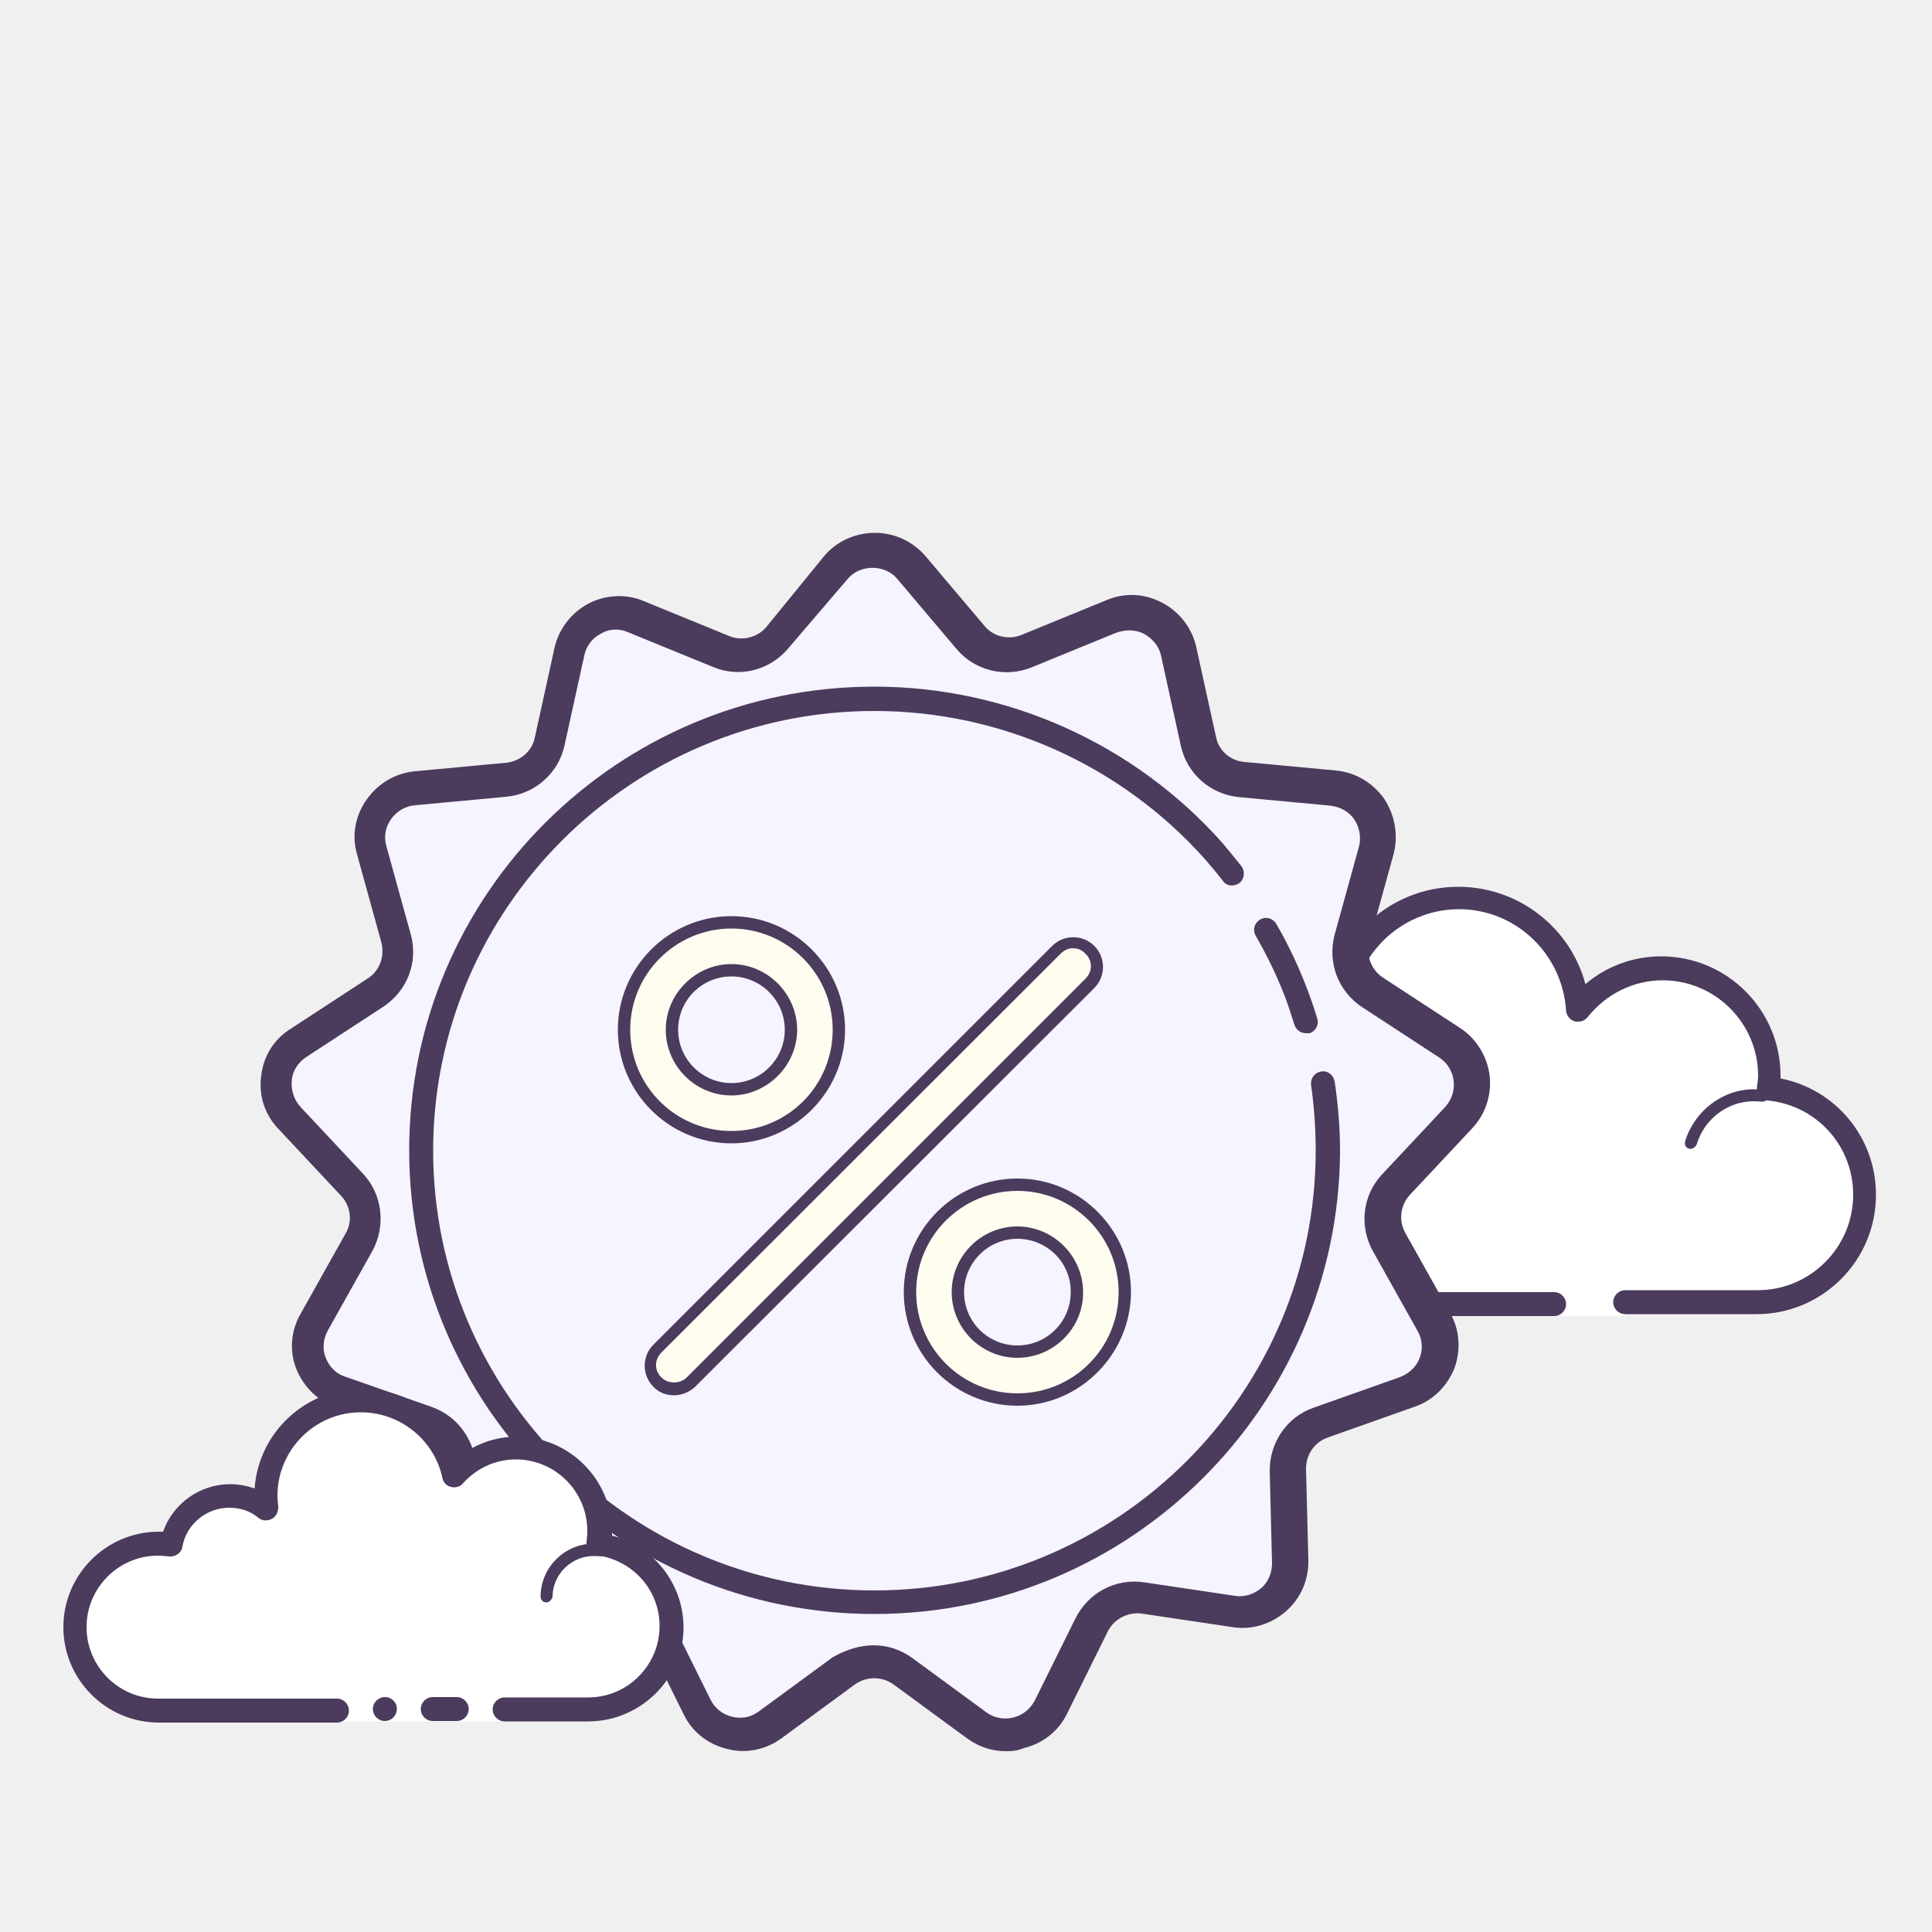
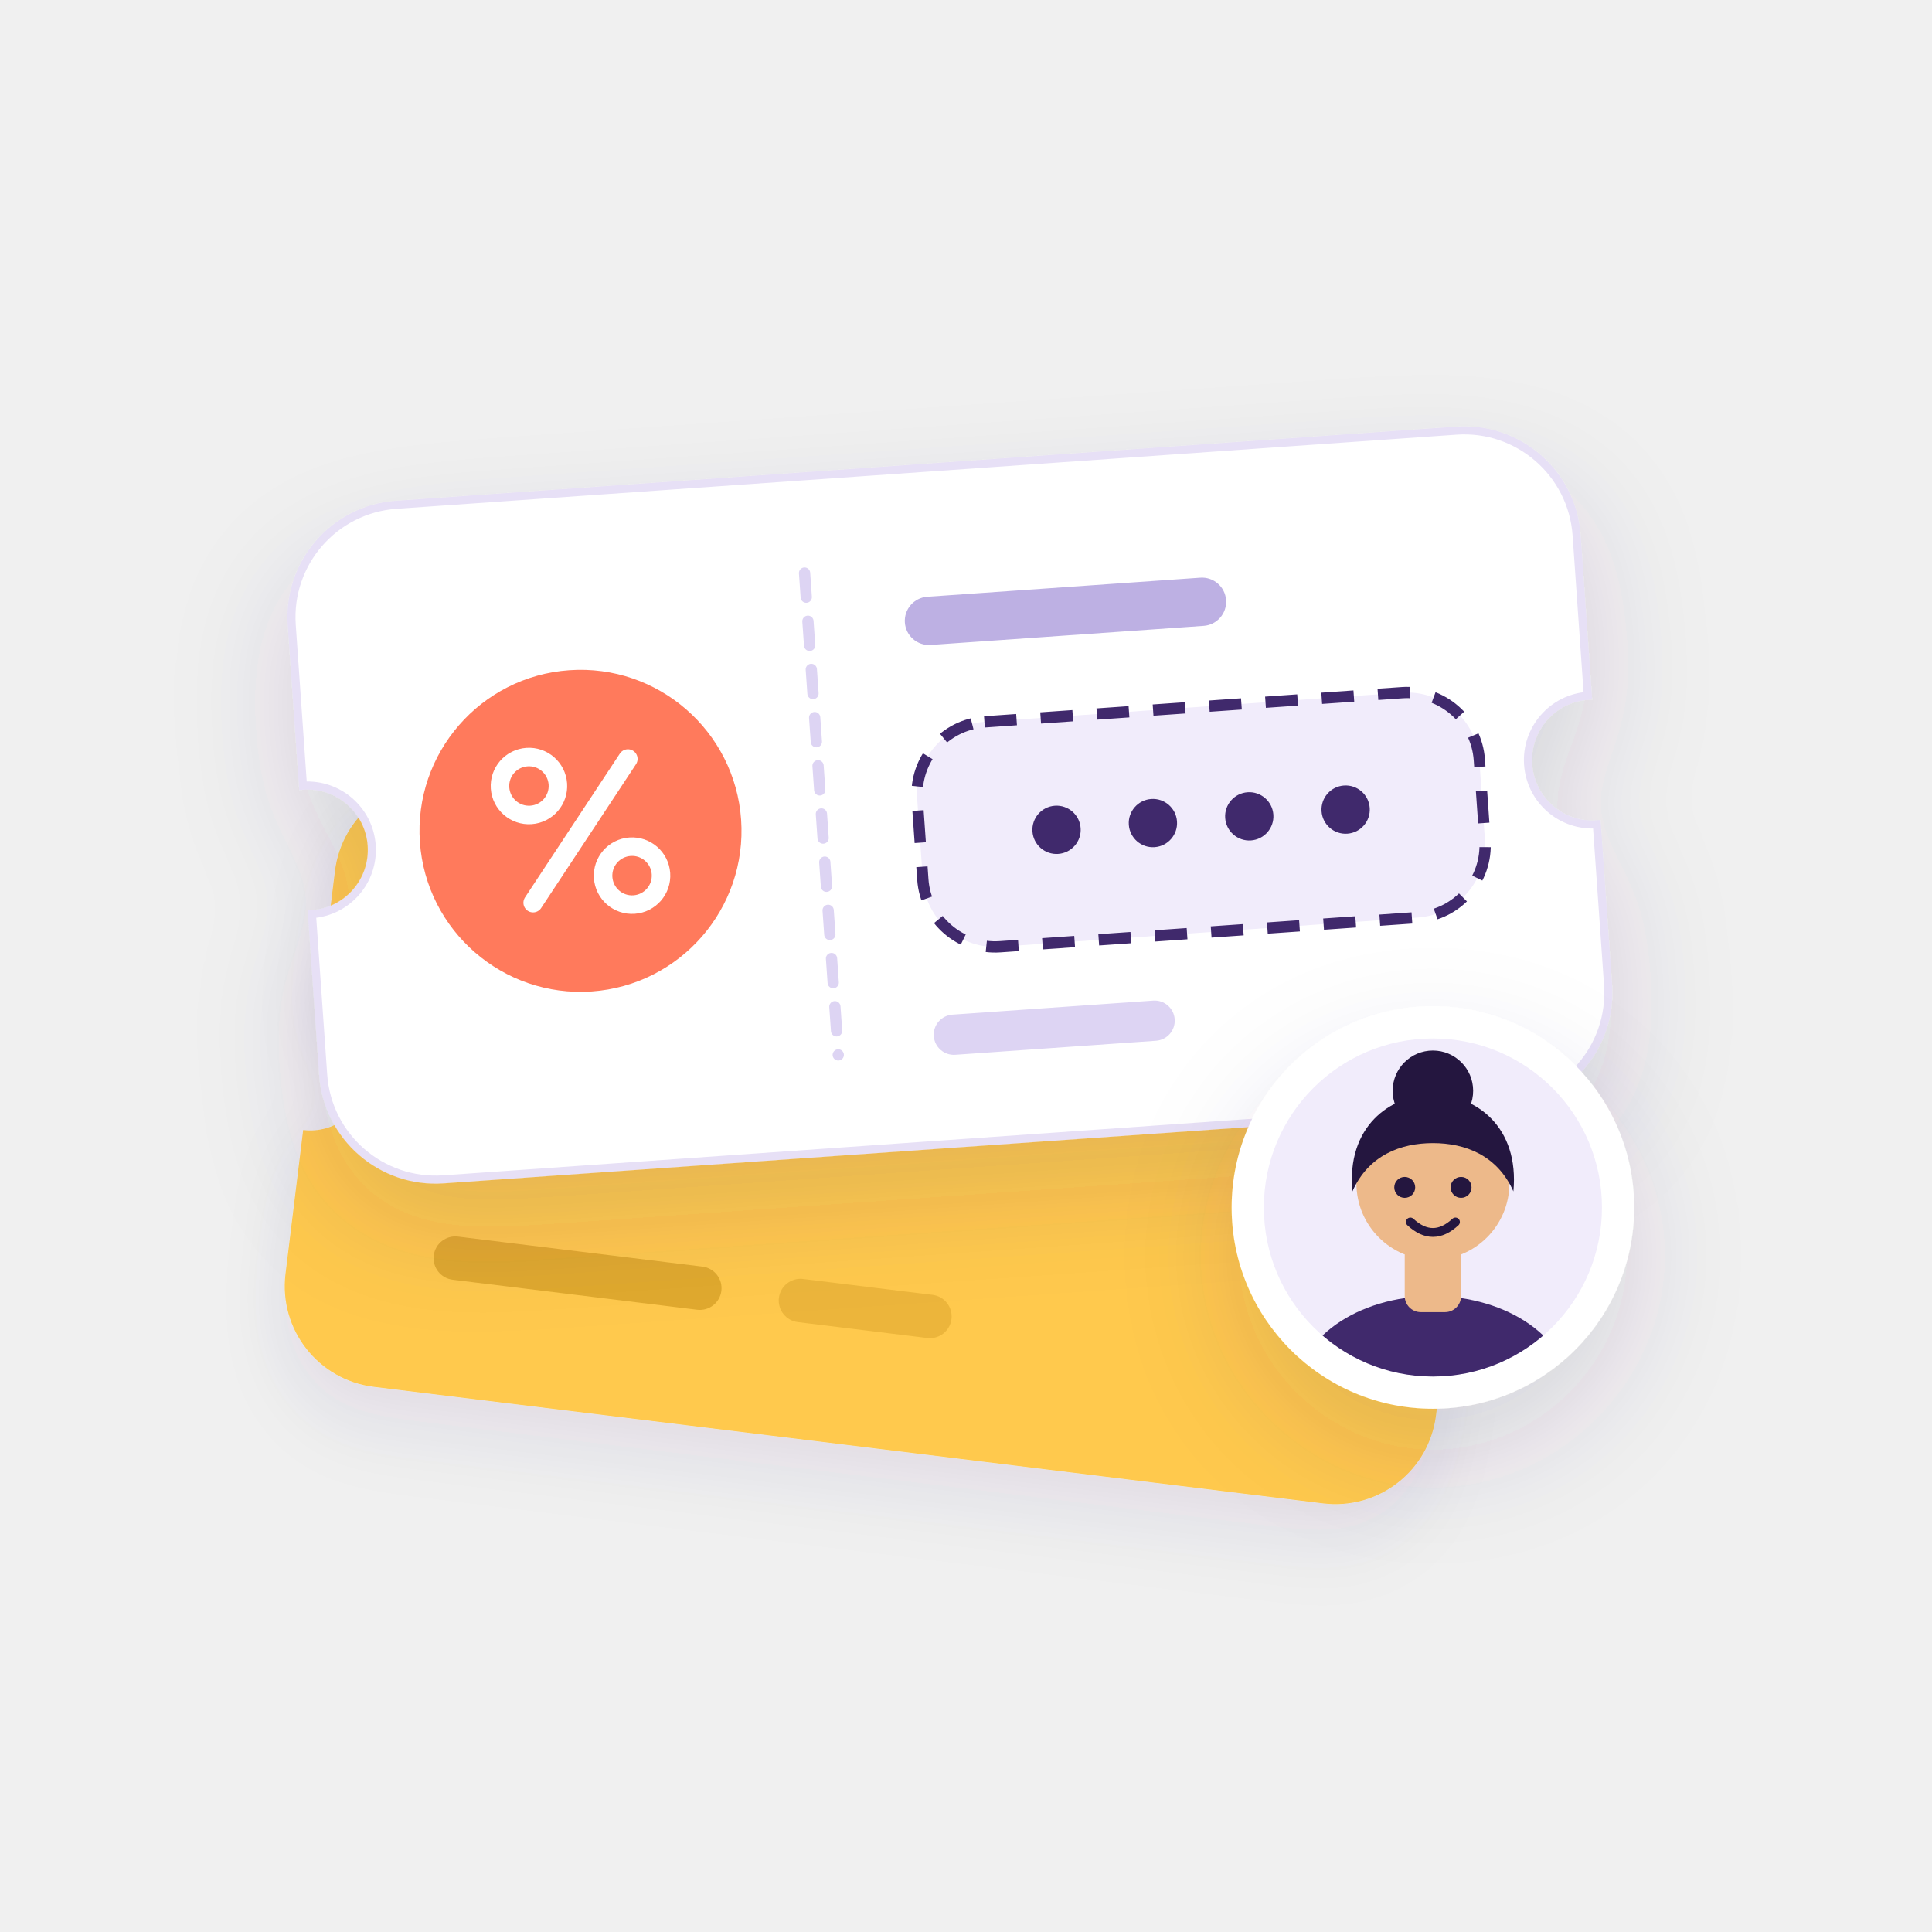
- <svg xmlns="http://www.w3.org/2000/svg" version="1.1" id="Layer_1" x="0px" y="0px" width="500px" height="500px" viewBox="0 0 500 500" enable-background="new 0 0 500 500" xml:space="preserve">
-   <path fill="#FFFFFF" d="M402.1,337.5v3.1h18.5v-3.1c0,0,26.2,0,33.9,0c15.3,0,27.8-12.5,27.8-27.8c0-14.4-11-26-25.1-27.5  c0.1-1.1,0.4-2.2,0.4-3.3c0-15.3-12.5-27.8-27.8-27.8c-8.9,0-16.7,4.2-21.7,10.7c-0.9-16.3-14.2-29.3-30.7-29.3  c-17,0-30.9,13.8-30.9,30.9c0,2.7,0.5,5.3,1.1,7.9c-4-4.8-9.9-7.9-16.5-7.9c-11,0-20,8.3-21.4,18.9c-1.1-0.1-2.2-0.4-3.3-0.4  c-15.3,0-27.8,12.5-27.8,27.8s12.5,27.8,27.8,27.8s58.6,0,58.6,0L402.1,337.5L402.1,337.5z" />
-   <path fill="#4B3B5D" d="M377.4,229.5c-18.8,0-33.9,15.2-33.9,33.9c0,0.1,0,0.2,0,0.2c-3.7-2.2-8-3.3-12.3-3.3  c-11.4,0-21.1,7.8-23.8,18.5c-0.2,0-0.6,0-0.9,0c-17,0-30.9,13.8-30.9,30.9c0,17,13.8,30.9,30.9,30.9h95.7c1.7,0,3.1-1.4,3.1-3.1  s-1.4-3.1-3.1-3.1h-95.7c-13.6,0-24.7-11.1-24.7-24.7s11.1-24.7,24.7-24.7c0.7,0,1.5,0.1,2.1,0.2l0.9,0.1c0.1,0,0.2,0,0.4,0  c1.5,0,2.8-1.1,3.1-2.7c1.2-9.3,9-16.2,18.3-16.2c5.4,0,10.6,2.5,14.2,6.8c0.6,0.7,1.5,1.1,2.3,1.1c0.5,0,1-0.1,1.4-0.4  c1.2-0.6,2-2.1,1.6-3.6c-0.7-2.7-1-4.9-1-7.2c0-15.3,12.5-27.8,27.8-27.8c14.7,0,26.8,11.6,27.7,26.3c0.1,1.2,1,2.3,2.1,2.7  c0.2,0.1,0.6,0.1,1,0.1c1,0,1.9-0.4,2.5-1.2c4.8-6,11.9-9.5,19.4-9.5c13.6,0,24.7,11.1,24.7,24.7c0,0.7-0.1,1.4-0.2,2.1l-0.1,0.9  c-0.1,0.9,0.1,1.6,0.6,2.3c0.5,0.6,1.2,1.1,2.1,1.1c12.7,1.2,22.2,11.7,22.2,24.4c0,13.6-11.1,24.7-24.7,24.7h-34.3  c-1.7,0-3.1,1.4-3.1,3.1s1.4,3.1,3.1,3.1h34c17,0,30.9-13.8,30.9-30.9c0-14.8-10.4-27.3-24.7-30.1c0-0.2,0-0.5,0-0.7  c0-17-13.8-30.9-30.9-30.9c-7.3,0-14.2,2.6-19.6,7.2C406.5,240.3,393.2,229.5,377.4,229.5L377.4,229.5z" />
-   <path fill="#4B3B5D" d="M368.3,272.7c-8.6,0-16,6.2-18,14.4c-2.2-1.4-4.8-2.1-7.5-2.1c-7.4,0-13.6,5.6-14.6,12.7  c-1.2-0.2-2.5-0.4-3.6-0.4c-9.4,0-17.4,7.4-18,16.9c-0.1,0.9,0.6,1.6,1.5,1.6h0.1c0.7,0,1.5-0.6,1.5-1.5c0.5-7.9,7.2-14,14.9-14  c1.4,0,2.8,0.2,4.6,0.7c0.1,0,0.2,0,0.4,0c0.4,0,0.6-0.1,1-0.4c0.4-0.2,0.6-0.7,0.6-1.2c0-6.4,5.2-11.6,11.6-11.6c2.7,0,5.4,1,7.7,3  c0.2,0.2,0.6,0.4,1,0.4c0.2,0,0.4,0,0.6-0.1c0.5-0.2,0.9-0.7,1-1.4c0.6-8,7.4-14.2,15.3-14.2c1.2,0,2.6,0.2,4.2,0.6  c0.1,0,0.2,0,0.5,0c0.6,0,1.2-0.5,1.5-1.1c0.2-0.9-0.2-1.7-1.1-1.9C371.4,272.9,369.8,272.7,368.3,272.7L368.3,272.7z M453.9,281.9  c-8.1,0-15.4,5.6-17.8,13.5c-0.2,0.9,0.2,1.7,1.1,1.9c0.1,0,0.2,0,0.4,0c0.6,0,1.2-0.5,1.5-1.1c1.9-6.5,7.9-11.2,14.8-11.2  c0.7,0,1.5,0.1,2.1,0.1c0.1,0,0.1,0,0.2,0c0.7,0,1.4-0.6,1.5-1.4c0.1-0.9-0.5-1.6-1.4-1.7C455.6,282.1,454.8,281.9,453.9,281.9  L453.9,281.9z" />
-   <path fill="#F6F4FF" d="M235.8,146.6l15.3,18.1c3.6,4.2,9.5,5.7,14.6,3.6l22-9c7.3-3,15.6,1.4,17.3,9l5.1,23.2  c1.2,5.4,5.7,9.4,11.2,10l23.6,2.2c7.9,0.7,13.2,8.4,11.1,16l-6.3,22.8c-1.5,5.3,0.7,11,5.3,14.1l19.9,13c6.7,4.3,7.8,13.6,2.3,19.4  L361,306.2c-3.8,4.1-4.6,10.1-1.9,14.9l11.6,20.7c3.8,6.9,0.5,15.6-6.9,18.3l-22.3,7.8c-5.2,1.9-8.6,6.8-8.5,12.3l0.6,23.7  c0.2,7.9-6.8,14.1-14.6,13l-23.5-3.5c-5.4-0.9-10.9,2-13.3,6.9l-10.5,21.2c-3.5,7-12.6,9.4-18.9,4.7l-19.1-14  c-4.4-3.2-10.5-3.2-15.1,0l-19.3,14c-6.4,4.7-15.4,2.5-18.9-4.7l-10.5-21.2c-2.5-4.9-7.8-7.8-13.3-6.9l-23.5,3.5  c-7.8,1.1-14.8-5.1-14.6-13l0.6-23.7c0.1-5.6-3.3-10.5-8.5-12.3l-22.3-7.8c-7.4-2.6-10.7-11.4-6.9-18.3L93,321.1  c2.7-4.8,2-10.9-1.9-14.9L74.9,289c-5.4-5.8-4.3-15.1,2.3-19.4l19.9-13c4.7-3.1,6.8-8.6,5.3-14.1l-6.3-22.8  c-2.1-7.7,3.2-15.3,11.1-16l23.6-2.2c5.6-0.5,10-4.6,11.2-10l5.1-23.2c1.7-7.8,10-12.1,17.3-9l22,9c5.2,2.1,11,0.6,14.6-3.6  l15.3-18.1C221.5,140.6,230.7,140.6,235.8,146.6z" />
-   <path fill="#4B3B5D" d="M260.3,453.2c-3.6,0-7-1.1-10-3.3l-19.1-14c-3-2.1-6.9-2.1-9.9,0l-19.1,14c-4.1,3-9.3,4-14.1,2.7  c-4.9-1.2-9-4.4-11.2-9l-10.5-21.2c-1.6-3.3-5.2-5.2-8.8-4.6l-23.5,3.5c-5.1,0.7-10-0.7-13.8-4.1c-3.8-3.3-5.9-8.1-5.8-13.2  l0.6-23.7c0.1-3.7-2.2-6.9-5.7-8.1l-22.3-7.9c-4.8-1.7-8.5-5.3-10.4-10s-1.4-10,1.1-14.3l11.6-20.7c1.9-3.2,1.4-7.2-1.2-9.9  L72,292.1c-3.5-3.7-5.1-8.6-4.4-13.7c0.6-5.1,3.3-9.5,7.7-12.2l19.9-13c3.1-2,4.4-5.7,3.5-9.3l-6.3-22.8c-1.4-4.8-0.5-10,2.5-14.2  s7.4-6.8,12.5-7.3l23.6-2.2c3.7-0.4,6.7-3,7.4-6.5l5.1-23.2c1.1-4.9,4.3-9.1,8.8-11.5c4.4-2.3,9.8-2.6,14.4-0.6l22,9  c3.3,1.4,7.3,0.4,9.6-2.3l15-18.4c3.2-3.8,8-6,13.1-6s9.8,2.2,13.1,6l15.3,18.1c2.3,2.8,6.3,3.7,9.6,2.3l22-9  c4.7-2,9.9-1.7,14.4,0.7c4.4,2.3,7.7,6.5,8.8,11.5l5.1,23.2c0.7,3.6,3.7,6.2,7.4,6.5l23.6,2.2c5.1,0.5,9.5,3.1,12.5,7.3  c2.8,4.2,3.7,9.4,2.5,14.2l-6.3,22.8c-1,3.6,0.5,7.3,3.5,9.3l19.9,13c4.2,2.7,7,7.2,7.7,12.2c0.6,5.1-1,10-4.4,13.7l-16.2,17.3  c-2.5,2.7-3,6.7-1.2,9.9l11.6,20.7c2.5,4.4,2.8,9.6,1.1,14.3c-1.9,4.7-5.6,8.4-10.4,10l-22.3,7.9c-3.5,1.2-5.7,4.4-5.7,8.1l0.6,23.7  c0.1,5.1-2,9.9-5.8,13.2c-3.8,3.3-8.8,4.9-13.8,4.1l-23.5-3.5c-3.6-0.5-7.2,1.4-8.8,4.6l-10.5,21.2c-2.2,4.6-6.3,7.8-11.2,9  C263,453.2,261.6,453.2,260.3,453.2z M226.1,425.8c3.5,0,7,1.1,10,3.3l19.1,14c2,1.5,4.6,2,7,1.4c2.5-0.6,4.4-2.2,5.6-4.4l10.5-21.2  c3.3-6.7,10.4-10.5,17.8-9.4l23.5,3.5c2.5,0.4,4.9-0.4,6.8-2s2.8-4.1,2.8-6.5l-0.6-23.7c-0.1-7.4,4.4-14.1,11.4-16.5l22.3-7.9  c2.3-0.9,4.2-2.6,5.1-4.9s0.7-4.9-0.5-7l-11.6-20.7c-3.6-6.5-2.7-14.6,2.5-20l16.2-17.3c1.7-1.9,2.5-4.3,2.2-6.8s-1.7-4.7-3.7-6  l-19.9-13c-6.3-4.1-9.1-11.6-7.2-18.8l6.3-22.8c0.6-2.3,0.2-4.9-1.2-7c-1.4-2.1-3.7-3.3-6.2-3.6l-23.6-2.2  c-7.4-0.7-13.5-6-15.1-13.3l-5.1-23.2c-0.5-2.5-2.1-4.4-4.3-5.7c-2.2-1.2-4.8-1.2-7.2-0.4l-22,9c-6.9,2.8-14.7,0.9-19.5-4.8  l-15.3-18.1c-3.2-3.8-9.6-3.8-12.8,0L204,167.8c-4.8,5.7-12.6,7.7-19.5,4.8l-22-9c-2.3-1-4.9-0.9-7,0.4c-2.2,1.1-3.8,3.2-4.3,5.7  l-5.1,23.2c-1.6,7.3-7.7,12.6-15.1,13.3l-23.6,2.2c-2.5,0.2-4.7,1.5-6.2,3.6s-1.9,4.6-1.2,7l6.3,22.8c2,7.2-0.9,14.7-7.2,18.8  l-19.9,13c-2.1,1.4-3.5,3.6-3.7,6s0.5,4.9,2.2,6.8l16.2,17.3c5.1,5.4,6,13.5,2.5,20l-11.6,20.7c-1.2,2.2-1.4,4.8-0.5,7  c0.9,2.3,2.7,4.2,5.1,4.9l22.3,7.8c7,2.5,11.6,9.1,11.4,16.5l-0.6,23.7c0,2.5,1,4.8,2.8,6.5c1.9,1.6,4.3,2.3,6.8,2l23.5-3.5  c7.3-1.1,14.6,2.7,17.8,9.4l10.5,21.2c1.1,2.2,3.1,3.8,5.6,4.4s4.9,0.1,6.9-1.4l19.1-14C219,426.9,222.6,425.8,226.1,425.8z" />
-   <g>
-     <path fill="#4B3B5D" d="M338,267.4c-1.4,0-2.6-0.9-3-2.2c-0.5-1.6-1.1-3.3-1.6-4.9c-2.2-6.3-5.1-12.3-8.4-18.1   c-0.9-1.5-0.4-3.3,1.1-4.2s3.3-0.4,4.2,1.1c3.6,6.2,6.5,12.6,8.9,19.3c0.6,1.7,1.2,3.5,1.7,5.2c0.5,1.6-0.4,3.3-2,3.8   C338.6,267.4,338.4,267.4,338,267.4z" />
+ <svg xmlns="http://www.w3.org/2000/svg" viewBox="0 0 240 240" width="240" height="240" fill="none">
+   <defs>
+     <filter id="shadow" x="-40%" y="-40%" width="180%" height="180%">
+       <feDropShadow dx="0" dy="6" stdDeviation="7" flood-color="#40296C" flood-opacity=".14" />
+     </filter>
+     <filter id="shadow-soft" x="-40%" y="-40%" width="180%" height="180%">
+       <feDropShadow dx="0" dy="4" stdDeviation="5" flood-color="#40296C" flood-opacity=".09" />
+     </filter>
+     <clipPath id="avatar">
+       <circle cx="0" cy="-6" r="21" />
+     </clipPath>
+   </defs>
+   <g transform="translate(110 142) rotate(7) scale(.9)">
+     <path d="M-66 -42H66a14 14 0 0 1 14 14V-8a8 8 0 0 0 0 16V28a14 14 0 0 1-14 14H-66a14 14 0 0 1-14-14V8a8 8 0 0 0 0-16V-28a14 14 0 0 1 14-14Z" fill="#FFC94D" filter="url(#shadow-soft)" />
+     <rect x="-60" y="20" width="40" height="6" rx="3.0" fill="#E0A92E" />
+     <rect x="-12" y="20" width="24" height="6" rx="3.0" fill="#E0A92E" opacity="0.6" />
  </g>
-   <g>
-     <path fill="#4B3B5D" d="M226.3,417.7c-66.4,0-120.4-53.8-120.4-120s53.9-120,120.4-120c34.4,0,67.3,14.8,90.1,40.5   c1.7,2,3.3,4,4.9,6c1,1.4,0.7,3.3-0.5,4.3c-1.4,1-3.3,0.9-4.3-0.5c-1.5-2-3.1-3.8-4.7-5.7C290.1,198,259,184,226.3,184   c-63,0-114.2,51.1-114.2,113.8s51.2,113.8,114.2,113.8s114.2-51.1,114.2-113.8c0-5.7-0.4-11.5-1.2-17c-0.2-1.7,0.9-3.2,2.6-3.5   c1.7-0.3,3.2,0.9,3.5,2.6c0.9,5.9,1.4,12,1.4,18C346.5,363.9,292.6,417.7,226.3,417.7z" />
+   <g transform="translate(118 100) rotate(-4)">
+     <path d="M-66 -42H66a14 14 0 0 1 14 14V-8a8 8 0 0 0 0 16V28a14 14 0 0 1-14 14H-66a14 14 0 0 1-14-14V8a8 8 0 0 0 0-16V-28a14 14 0 0 1 14-14Z" fill="#FFFFFF" stroke="#E7E0F6" filter="url(#shadow)" />
+     <circle cx="-46" cy="0" r="20" fill="#FF7A5C" />
+     <circle cx="-52" cy="-6" r="3.6" stroke="#FFFFFF" stroke-width="2.3" />
+     <circle cx="-40" cy="6" r="3.6" stroke="#FFFFFF" stroke-width="2.3" />
+     <path d="M-39.5 -8.5L-52.5 8.5" stroke="#FFFFFF" stroke-width="2.4" stroke-linecap="round" />
+     <path d="M-16 -30V30" stroke="#DDD4F3" stroke-width="1.4" stroke-dasharray="3 3" stroke-linecap="round" />
+     <rect x="-4" y="-26" width="40" height="6" rx="3.0" fill="#BDB0E3" />
+     <rect x="-4" y="-10" width="70" height="28" rx="9" fill="#F1ECFB" stroke="#40296C" stroke-width="1.4" stroke-dasharray="4 3" />
+     <circle cx="13" cy="4" r="3" fill="#40296C" />
+     <circle cx="25" cy="4" r="3" fill="#40296C" />
+     <circle cx="37" cy="4" r="3" fill="#40296C" />
+     <circle cx="49" cy="4" r="3" fill="#40296C" />
+     <rect x="-4" y="26" width="30" height="5" rx="2.5" fill="#DDD4F3" />
  </g>
-   <g>
-     <path fill="#FFFFFF" d="M130.5,442.4c0,0,9.6,0,21.6,0s21.6-9.6,21.6-21.6c0-11-8.3-20-18.9-21.4c0.1-1.1,0.4-2.2,0.4-3.3   c0-12-9.6-21.6-21.6-21.6c-6.4,0-12.1,2.8-15.9,7.2c-2.3-11.1-12.2-19.5-24.2-19.5c-13.6,0-24.7,11.1-24.7,24.7   c0,1.2,0.2,2.3,0.4,3.5c-2.6-2.1-5.9-3.5-9.6-3.5c-7.5,0-13.8,5.4-15.2,12.7c-1.1-0.1-2.2-0.4-3.3-0.4c-12,0-21.6,9.6-21.6,21.6   s9.6,21.6,21.6,21.6s46.3,0,46.3,0v3.1h43.2L130.5,442.4L130.5,442.4z" />
-     <path fill="#4B3B5D" d="M141.4,414.7c-0.9,0-1.5-0.7-1.5-1.5c0-7.5,6.2-13.7,13.7-13.7c0.2,0,4.6,0,7.7,0.9   c0.9,0.2,1.4,1.1,1.1,1.9c-0.2,0.9-1.1,1.4-1.9,1.1c-2.7-0.7-6.8-0.7-6.9-0.7c-5.8,0-10.6,4.8-10.6,10.6   C142.8,413.9,142.2,414.7,141.4,414.7z M99.6,439.2c-1.7,0-3.1,1.4-3.1,3.1s1.4,3.1,3.1,3.1s3.1-1.4,3.1-3.1   C102.8,440.7,101.4,439.2,99.6,439.2z" />
-     <path fill="#4B3B5D" d="M152.2,445.5h-21.6c-1.7,0-3.1-1.4-3.1-3.1s1.4-3.1,3.1-3.1h21.6c10.2,0,18.5-8.3,18.5-18.5   c0-9.3-6.9-17-16.2-18.3c-0.9-0.1-1.6-0.5-2.1-1.2c-0.5-0.6-0.7-1.5-0.6-2.3c0.1-1,0.2-1.9,0.2-2.8c0-10.2-8.3-18.5-18.5-18.5   c-5.2,0-10.1,2.2-13.7,6.2c-0.7,0.9-2,1.2-3.1,0.9c-1.1-0.2-2-1.2-2.2-2.3c-2.1-9.9-11-17-21.1-17c-12,0-21.6,9.8-21.6,21.6   c0,0.9,0.1,1.7,0.2,2.6c0.1,1.2-0.4,2.7-1.5,3.3c-1.1,0.6-2.5,0.7-3.5-0.1c-2.2-1.9-4.9-2.7-7.7-2.7c-5.9,0-11.1,4.3-12.1,10.1   c-0.2,1.6-1.9,2.7-3.5,2.5c-1-0.1-1.9-0.2-2.8-0.2c-10.2,0-18.5,8.3-18.5,18.5s8.3,18.5,18.5,18.5h46.3c1.7,0,3.1,1.4,3.1,3.1   s-1.4,3.1-3.1,3.1H41.1c-13.6,0-24.7-11.1-24.7-24.7s11.1-24.7,24.7-24.7c0.4,0,0.7,0,1.1,0c2.6-7.3,9.5-12.3,17.4-12.3   c2.1,0,4.2,0.4,6.3,1.1c1-14.4,13.1-25.8,27.7-25.8c11.4,0,21.4,6.9,25.7,17.2c4.2-3.1,9.3-4.8,14.4-4.8   c13.6,0,24.7,11.1,24.7,24.7c0,0.2,0,0.6,0,0.9c10.7,2.7,18.5,12.5,18.5,23.8C176.9,434.4,165.8,445.5,152.2,445.5z" />
-     <path fill="#4B3B5D" d="M118.2,439.2c-1,0-5.2,0-6.2,0c-1.7,0-3.1,1.4-3.1,3.1s1.4,3.1,3.1,3.1c1,0,5.2,0,6.2,0   c1.7,0,3.1-1.4,3.1-3.1S119.9,439.2,118.2,439.2z" />
-   </g>
-   <g>
-     <path fill="#FEFDEF" d="M189.3,294.2c-15.3,0-27.8-12.5-27.8-27.8s12.5-27.8,27.8-27.8s27.8,12.5,27.8,27.8   S204.6,294.2,189.3,294.2z M189.3,251.1c-8.5,0-15.4,6.9-15.4,15.4s6.9,15.4,15.4,15.4s15.4-6.9,15.4-15.4   C204.7,258,197.7,251.1,189.3,251.1z" />
-     <path fill="#4B3B5D" d="M189.3,295.9c-16.2,0-29.4-13.2-29.4-29.4s13.2-29.4,29.4-29.4s29.4,13.2,29.4,29.4   S205.3,295.9,189.3,295.9z M189.3,240.3c-14.4,0-26.2,11.7-26.2,26.2s11.7,26.2,26.2,26.2s26.2-11.7,26.2-26.2   S203.7,240.3,189.3,240.3z M189.3,283.5c-9.4,0-17-7.7-17-17s7.7-17,17-17s17,7.7,17,17S198.5,283.5,189.3,283.5z M189.3,252.7   c-7.7,0-13.8,6.2-13.8,13.8s6.2,13.8,13.8,13.8s13.8-6.2,13.8-13.8S196.9,252.7,189.3,252.7z" />
-   </g>
-   <g>
-     <path fill="#FEFDEF" d="M263.3,362.2c-15.3,0-27.8-12.5-27.8-27.8s12.5-27.8,27.8-27.8s27.8,12.5,27.8,27.8   C291,349.7,278.6,362.2,263.3,362.2z M263.3,319c-8.5,0-15.4,6.9-15.4,15.4s6.9,15.4,15.4,15.4s15.4-6.9,15.4-15.4   C278.6,325.9,271.7,319,263.3,319z" />
-     <path fill="#4B3B5D" d="M263.3,363.8c-16.2,0-29.4-13.2-29.4-29.4c0-16.2,13.2-29.4,29.4-29.4s29.4,13.2,29.4,29.4   C292.6,350.6,279.4,363.8,263.3,363.8z M263.3,308.2c-14.4,0-26.2,11.7-26.2,26.2c0,14.4,11.7,26.2,26.2,26.2s26.2-11.7,26.2-26.2   C289.5,320,277.8,308.2,263.3,308.2z M263.3,351.4c-9.4,0-17-7.7-17-17c0-9.4,7.7-17,17-17c9.3,0,17,7.7,17,17   C280.4,343.8,272.6,351.4,263.3,351.4z M263.3,320.6c-7.7,0-13.8,6.3-13.8,13.8c0,7.7,6.2,13.8,13.8,13.8c7.7,0,13.8-6.2,13.8-13.8   C277.2,326.8,271,320.6,263.3,320.6z" />
-   </g>
-   <g>
-     <path fill="#FEFDEF" d="M174.5,359.5c-1.6,0-3.2-0.6-4.3-1.9c-2.5-2.5-2.5-6.3,0-8.8l103.2-103.2c2.5-2.5,6.3-2.5,8.8,0   s2.5,6.3,0,8.8L178.9,357.6C177.7,358.9,176.1,359.5,174.5,359.5z" />
-     <path fill="#4B3B5D" d="M174.5,361.1c-2.1,0-4-0.7-5.4-2.2c-3-3-3-7.9,0-10.9l103.2-103.2c3-3,7.9-3,10.9,0s3,7.9,0,10.9   L179.9,358.9C178.5,360.2,176.5,361.1,174.5,361.1z M277.7,245.4c-1.2,0-2.3,0.5-3.2,1.4L171.2,350c-1.9,1.9-1.9,4.7,0,6.5   c1.7,1.7,4.8,1.7,6.5,0l103.2-103.2c1.9-1.9,1.9-4.7,0-6.5C280.1,245.9,278.9,245.4,277.7,245.4z" />
+   <circle cx="178" cy="150" r="25" fill="#FFFFFF" filter="url(#shadow)" />
+   <g transform="translate(178 150) scale(1) translate(0 6)">
+     <circle cx="0" cy="-6" r="21" fill="#F1ECFB" />
+     <g clip-path="url(#avatar)">
+       <circle cx="0" cy="-20.5" r="5" fill="#24163F" />
+       <ellipse cx="0" cy="17" rx="17" ry="12" fill="#40296C" />
+       <rect x="-3.5" y="-2" width="7" height="9" rx="2" fill="#EDB98A" />
+       <circle cx="0" cy="-9" r="9.5" fill="#EDB98A" />
+       <path d="M-10 -8C-11.5 -24 11.5 -24 10 -8C8 -12.5 4 -14 0 -14C-4 -14 -8 -12.5 -10 -8Z" fill="#24163F" />
+       <circle cx="-3.5" cy="-8.5" r="1.3" fill="#24163F" />
+       <circle cx="3.5" cy="-8.5" r="1.3" fill="#24163F" />
+       <path d="M-2.8 -4.2q2.8 2.6 5.6 0" stroke="#24163F" stroke-width="1.1" stroke-linecap="round" />
+     </g>
  </g>
</svg>
